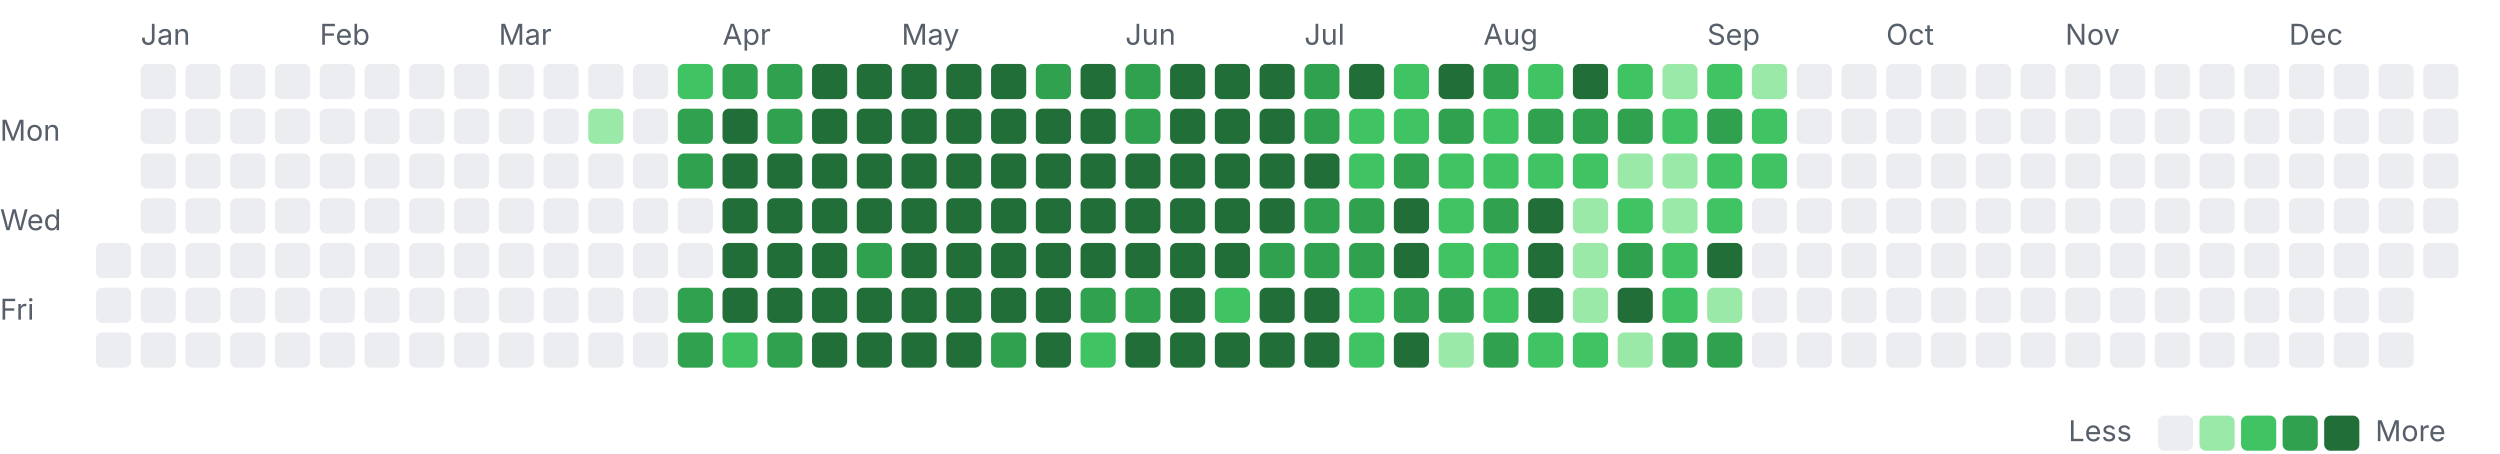
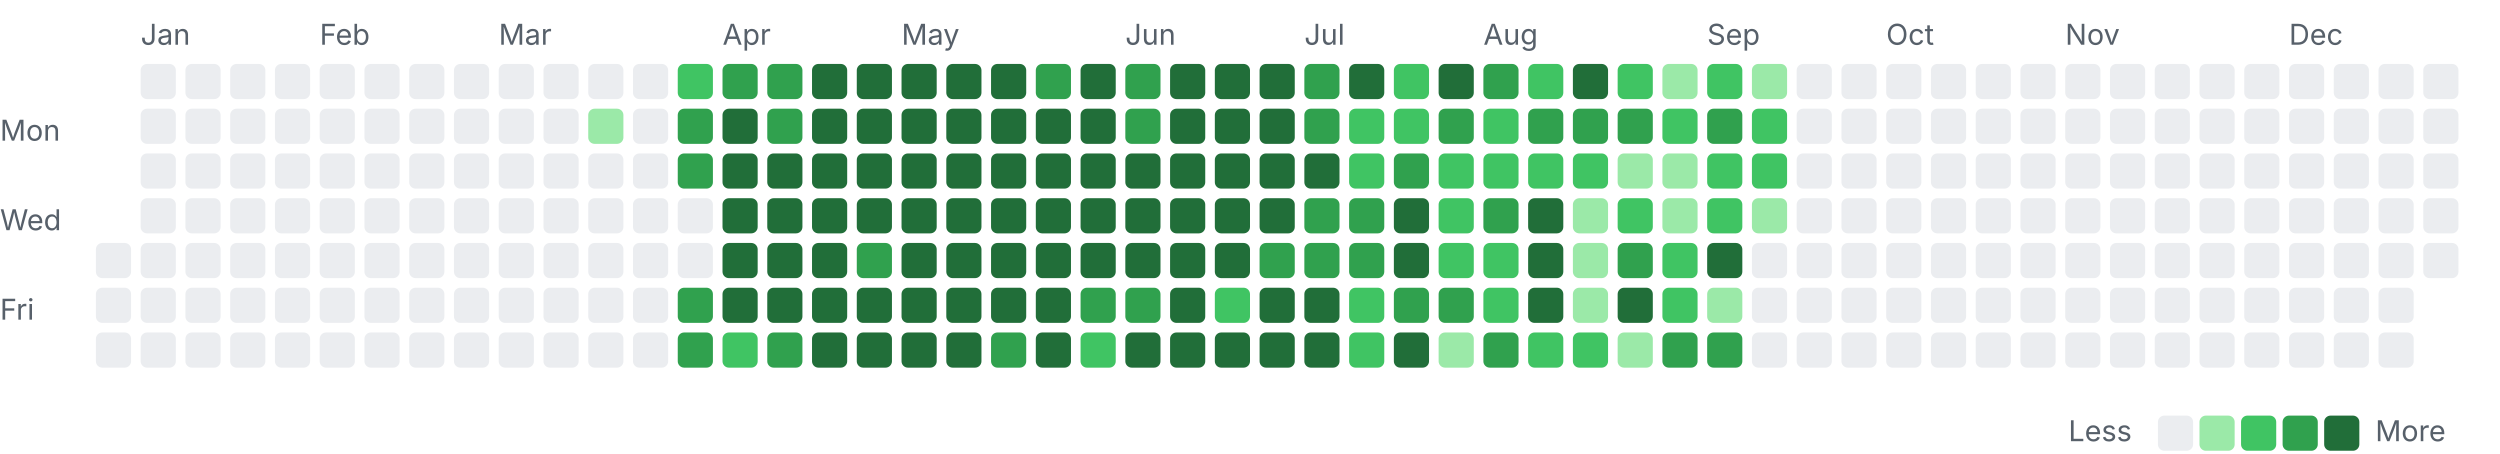
<svg xmlns="http://www.w3.org/2000/svg" width="782" height="142" viewBox="0 0 782 142">
  <style>.l0{fill:#ebedf0}.l1{fill:#9be9a8}.l2{fill:#40c463}.l3{fill:#30a14e}.l4{fill:#216e39} .lbl{fill:#57606a;font:9px -apple-system,Segoe UI,sans-serif}@media(prefers-color-scheme:dark){.l0{fill:#161b22}.l1{fill:#0e4429}.l2{fill:#006d32}.l3{fill:#26a641}.l4{fill:#39d353} .lbl{fill:#8b949e}}</style>
  <text class="lbl" x="44" y="14">Jan</text>
  <text class="lbl" x="100" y="14">Feb</text>
  <text class="lbl" x="156" y="14">Mar</text>
  <text class="lbl" x="226" y="14">Apr</text>
  <text class="lbl" x="282" y="14">May</text>
  <text class="lbl" x="352" y="14">Jun</text>
  <text class="lbl" x="408" y="14">Jul</text>
  <text class="lbl" x="464" y="14">Aug</text>
  <text class="lbl" x="534" y="14">Sep</text>
  <text class="lbl" x="590" y="14">Oct</text>
  <text class="lbl" x="646" y="14">Nov</text>
  <text class="lbl" x="716" y="14">Dec</text>
  <text class="lbl" x="0" y="44">Mon</text>
  <text class="lbl" x="0" y="72">Wed</text>
  <text class="lbl" x="0" y="100">Fri</text>
  <rect class="l0" x="30" y="76" width="11" height="11" rx="2" />
  <rect class="l0" x="30" y="90" width="11" height="11" rx="2" />
  <rect class="l0" x="30" y="104" width="11" height="11" rx="2" />
  <rect class="l0" x="44" y="20" width="11" height="11" rx="2" />
  <rect class="l0" x="44" y="34" width="11" height="11" rx="2" />
  <rect class="l0" x="44" y="48" width="11" height="11" rx="2" />
  <rect class="l0" x="44" y="62" width="11" height="11" rx="2" />
  <rect class="l0" x="44" y="76" width="11" height="11" rx="2" />
  <rect class="l0" x="44" y="90" width="11" height="11" rx="2" />
  <rect class="l0" x="44" y="104" width="11" height="11" rx="2" />
  <rect class="l0" x="58" y="20" width="11" height="11" rx="2" />
  <rect class="l0" x="58" y="34" width="11" height="11" rx="2" />
  <rect class="l0" x="58" y="48" width="11" height="11" rx="2" />
  <rect class="l0" x="58" y="62" width="11" height="11" rx="2" />
  <rect class="l0" x="58" y="76" width="11" height="11" rx="2" />
  <rect class="l0" x="58" y="90" width="11" height="11" rx="2" />
  <rect class="l0" x="58" y="104" width="11" height="11" rx="2" />
  <rect class="l0" x="72" y="20" width="11" height="11" rx="2" />
  <rect class="l0" x="72" y="34" width="11" height="11" rx="2" />
  <rect class="l0" x="72" y="48" width="11" height="11" rx="2" />
  <rect class="l0" x="72" y="62" width="11" height="11" rx="2" />
  <rect class="l0" x="72" y="76" width="11" height="11" rx="2" />
  <rect class="l0" x="72" y="90" width="11" height="11" rx="2" />
  <rect class="l0" x="72" y="104" width="11" height="11" rx="2" />
  <rect class="l0" x="86" y="20" width="11" height="11" rx="2" />
  <rect class="l0" x="86" y="34" width="11" height="11" rx="2" />
  <rect class="l0" x="86" y="48" width="11" height="11" rx="2" />
  <rect class="l0" x="86" y="62" width="11" height="11" rx="2" />
  <rect class="l0" x="86" y="76" width="11" height="11" rx="2" />
  <rect class="l0" x="86" y="90" width="11" height="11" rx="2" />
  <rect class="l0" x="86" y="104" width="11" height="11" rx="2" />
  <rect class="l0" x="100" y="20" width="11" height="11" rx="2" />
  <rect class="l0" x="100" y="34" width="11" height="11" rx="2" />
  <rect class="l0" x="100" y="48" width="11" height="11" rx="2" />
  <rect class="l0" x="100" y="62" width="11" height="11" rx="2" />
  <rect class="l0" x="100" y="76" width="11" height="11" rx="2" />
  <rect class="l0" x="100" y="90" width="11" height="11" rx="2" />
  <rect class="l0" x="100" y="104" width="11" height="11" rx="2" />
  <rect class="l0" x="114" y="20" width="11" height="11" rx="2" />
  <rect class="l0" x="114" y="34" width="11" height="11" rx="2" />
  <rect class="l0" x="114" y="48" width="11" height="11" rx="2" />
  <rect class="l0" x="114" y="62" width="11" height="11" rx="2" />
  <rect class="l0" x="114" y="76" width="11" height="11" rx="2" />
  <rect class="l0" x="114" y="90" width="11" height="11" rx="2" />
  <rect class="l0" x="114" y="104" width="11" height="11" rx="2" />
  <rect class="l0" x="128" y="20" width="11" height="11" rx="2" />
  <rect class="l0" x="128" y="34" width="11" height="11" rx="2" />
  <rect class="l0" x="128" y="48" width="11" height="11" rx="2" />
  <rect class="l0" x="128" y="62" width="11" height="11" rx="2" />
  <rect class="l0" x="128" y="76" width="11" height="11" rx="2" />
  <rect class="l0" x="128" y="90" width="11" height="11" rx="2" />
  <rect class="l0" x="128" y="104" width="11" height="11" rx="2" />
  <rect class="l0" x="142" y="20" width="11" height="11" rx="2" />
  <rect class="l0" x="142" y="34" width="11" height="11" rx="2" />
  <rect class="l0" x="142" y="48" width="11" height="11" rx="2" />
  <rect class="l0" x="142" y="62" width="11" height="11" rx="2" />
  <rect class="l0" x="142" y="76" width="11" height="11" rx="2" />
  <rect class="l0" x="142" y="90" width="11" height="11" rx="2" />
  <rect class="l0" x="142" y="104" width="11" height="11" rx="2" />
  <rect class="l0" x="156" y="20" width="11" height="11" rx="2" />
  <rect class="l0" x="156" y="34" width="11" height="11" rx="2" />
  <rect class="l0" x="156" y="48" width="11" height="11" rx="2" />
  <rect class="l0" x="156" y="62" width="11" height="11" rx="2" />
  <rect class="l0" x="156" y="76" width="11" height="11" rx="2" />
  <rect class="l0" x="156" y="90" width="11" height="11" rx="2" />
  <rect class="l0" x="156" y="104" width="11" height="11" rx="2" />
  <rect class="l0" x="170" y="20" width="11" height="11" rx="2" />
  <rect class="l0" x="170" y="34" width="11" height="11" rx="2" />
  <rect class="l0" x="170" y="48" width="11" height="11" rx="2" />
  <rect class="l0" x="170" y="62" width="11" height="11" rx="2" />
  <rect class="l0" x="170" y="76" width="11" height="11" rx="2" />
  <rect class="l0" x="170" y="90" width="11" height="11" rx="2" />
  <rect class="l0" x="170" y="104" width="11" height="11" rx="2" />
  <rect class="l0" x="184" y="20" width="11" height="11" rx="2" />
  <rect class="l1" x="184" y="34" width="11" height="11" rx="2" />
  <rect class="l0" x="184" y="48" width="11" height="11" rx="2" />
  <rect class="l0" x="184" y="62" width="11" height="11" rx="2" />
  <rect class="l0" x="184" y="76" width="11" height="11" rx="2" />
  <rect class="l0" x="184" y="90" width="11" height="11" rx="2" />
  <rect class="l0" x="184" y="104" width="11" height="11" rx="2" />
  <rect class="l0" x="198" y="20" width="11" height="11" rx="2" />
  <rect class="l0" x="198" y="34" width="11" height="11" rx="2" />
  <rect class="l0" x="198" y="48" width="11" height="11" rx="2" />
  <rect class="l0" x="198" y="62" width="11" height="11" rx="2" />
  <rect class="l0" x="198" y="76" width="11" height="11" rx="2" />
  <rect class="l0" x="198" y="90" width="11" height="11" rx="2" />
  <rect class="l0" x="198" y="104" width="11" height="11" rx="2" />
  <rect class="l2" x="212" y="20" width="11" height="11" rx="2" />
  <rect class="l3" x="212" y="34" width="11" height="11" rx="2" />
  <rect class="l3" x="212" y="48" width="11" height="11" rx="2" />
  <rect class="l0" x="212" y="62" width="11" height="11" rx="2" />
  <rect class="l0" x="212" y="76" width="11" height="11" rx="2" />
  <rect class="l3" x="212" y="90" width="11" height="11" rx="2" />
  <rect class="l3" x="212" y="104" width="11" height="11" rx="2" />
  <rect class="l3" x="226" y="20" width="11" height="11" rx="2" />
  <rect class="l4" x="226" y="34" width="11" height="11" rx="2" />
  <rect class="l4" x="226" y="48" width="11" height="11" rx="2" />
  <rect class="l4" x="226" y="62" width="11" height="11" rx="2" />
  <rect class="l4" x="226" y="76" width="11" height="11" rx="2" />
  <rect class="l4" x="226" y="90" width="11" height="11" rx="2" />
  <rect class="l2" x="226" y="104" width="11" height="11" rx="2" />
  <rect class="l3" x="240" y="20" width="11" height="11" rx="2" />
  <rect class="l3" x="240" y="34" width="11" height="11" rx="2" />
  <rect class="l4" x="240" y="48" width="11" height="11" rx="2" />
  <rect class="l4" x="240" y="62" width="11" height="11" rx="2" />
  <rect class="l4" x="240" y="76" width="11" height="11" rx="2" />
  <rect class="l4" x="240" y="90" width="11" height="11" rx="2" />
  <rect class="l3" x="240" y="104" width="11" height="11" rx="2" />
  <rect class="l4" x="254" y="20" width="11" height="11" rx="2" />
  <rect class="l4" x="254" y="34" width="11" height="11" rx="2" />
  <rect class="l4" x="254" y="48" width="11" height="11" rx="2" />
  <rect class="l4" x="254" y="62" width="11" height="11" rx="2" />
  <rect class="l4" x="254" y="76" width="11" height="11" rx="2" />
  <rect class="l4" x="254" y="90" width="11" height="11" rx="2" />
  <rect class="l4" x="254" y="104" width="11" height="11" rx="2" />
  <rect class="l4" x="268" y="20" width="11" height="11" rx="2" />
  <rect class="l4" x="268" y="34" width="11" height="11" rx="2" />
  <rect class="l4" x="268" y="48" width="11" height="11" rx="2" />
  <rect class="l4" x="268" y="62" width="11" height="11" rx="2" />
  <rect class="l3" x="268" y="76" width="11" height="11" rx="2" />
  <rect class="l4" x="268" y="90" width="11" height="11" rx="2" />
  <rect class="l4" x="268" y="104" width="11" height="11" rx="2" />
  <rect class="l4" x="282" y="20" width="11" height="11" rx="2" />
  <rect class="l4" x="282" y="34" width="11" height="11" rx="2" />
  <rect class="l4" x="282" y="48" width="11" height="11" rx="2" />
  <rect class="l4" x="282" y="62" width="11" height="11" rx="2" />
  <rect class="l4" x="282" y="76" width="11" height="11" rx="2" />
  <rect class="l4" x="282" y="90" width="11" height="11" rx="2" />
  <rect class="l4" x="282" y="104" width="11" height="11" rx="2" />
  <rect class="l4" x="296" y="20" width="11" height="11" rx="2" />
  <rect class="l4" x="296" y="34" width="11" height="11" rx="2" />
  <rect class="l4" x="296" y="48" width="11" height="11" rx="2" />
  <rect class="l4" x="296" y="62" width="11" height="11" rx="2" />
  <rect class="l4" x="296" y="76" width="11" height="11" rx="2" />
  <rect class="l4" x="296" y="90" width="11" height="11" rx="2" />
  <rect class="l4" x="296" y="104" width="11" height="11" rx="2" />
  <rect class="l4" x="310" y="20" width="11" height="11" rx="2" />
  <rect class="l4" x="310" y="34" width="11" height="11" rx="2" />
  <rect class="l4" x="310" y="48" width="11" height="11" rx="2" />
  <rect class="l4" x="310" y="62" width="11" height="11" rx="2" />
  <rect class="l4" x="310" y="76" width="11" height="11" rx="2" />
  <rect class="l4" x="310" y="90" width="11" height="11" rx="2" />
  <rect class="l3" x="310" y="104" width="11" height="11" rx="2" />
  <rect class="l3" x="324" y="20" width="11" height="11" rx="2" />
  <rect class="l4" x="324" y="34" width="11" height="11" rx="2" />
  <rect class="l4" x="324" y="48" width="11" height="11" rx="2" />
  <rect class="l4" x="324" y="62" width="11" height="11" rx="2" />
  <rect class="l4" x="324" y="76" width="11" height="11" rx="2" />
  <rect class="l4" x="324" y="90" width="11" height="11" rx="2" />
  <rect class="l4" x="324" y="104" width="11" height="11" rx="2" />
  <rect class="l4" x="338" y="20" width="11" height="11" rx="2" />
  <rect class="l4" x="338" y="34" width="11" height="11" rx="2" />
  <rect class="l4" x="338" y="48" width="11" height="11" rx="2" />
  <rect class="l4" x="338" y="62" width="11" height="11" rx="2" />
  <rect class="l4" x="338" y="76" width="11" height="11" rx="2" />
  <rect class="l3" x="338" y="90" width="11" height="11" rx="2" />
  <rect class="l2" x="338" y="104" width="11" height="11" rx="2" />
  <rect class="l3" x="352" y="20" width="11" height="11" rx="2" />
  <rect class="l3" x="352" y="34" width="11" height="11" rx="2" />
  <rect class="l4" x="352" y="48" width="11" height="11" rx="2" />
  <rect class="l4" x="352" y="62" width="11" height="11" rx="2" />
  <rect class="l4" x="352" y="76" width="11" height="11" rx="2" />
  <rect class="l3" x="352" y="90" width="11" height="11" rx="2" />
  <rect class="l4" x="352" y="104" width="11" height="11" rx="2" />
  <rect class="l4" x="366" y="20" width="11" height="11" rx="2" />
  <rect class="l4" x="366" y="34" width="11" height="11" rx="2" />
  <rect class="l4" x="366" y="48" width="11" height="11" rx="2" />
  <rect class="l4" x="366" y="62" width="11" height="11" rx="2" />
  <rect class="l4" x="366" y="76" width="11" height="11" rx="2" />
  <rect class="l4" x="366" y="90" width="11" height="11" rx="2" />
  <rect class="l4" x="366" y="104" width="11" height="11" rx="2" />
  <rect class="l4" x="380" y="20" width="11" height="11" rx="2" />
  <rect class="l4" x="380" y="34" width="11" height="11" rx="2" />
  <rect class="l4" x="380" y="48" width="11" height="11" rx="2" />
  <rect class="l4" x="380" y="62" width="11" height="11" rx="2" />
  <rect class="l4" x="380" y="76" width="11" height="11" rx="2" />
  <rect class="l2" x="380" y="90" width="11" height="11" rx="2" />
  <rect class="l4" x="380" y="104" width="11" height="11" rx="2" />
  <rect class="l4" x="394" y="20" width="11" height="11" rx="2" />
  <rect class="l4" x="394" y="34" width="11" height="11" rx="2" />
  <rect class="l4" x="394" y="48" width="11" height="11" rx="2" />
  <rect class="l4" x="394" y="62" width="11" height="11" rx="2" />
  <rect class="l3" x="394" y="76" width="11" height="11" rx="2" />
  <rect class="l4" x="394" y="90" width="11" height="11" rx="2" />
  <rect class="l4" x="394" y="104" width="11" height="11" rx="2" />
  <rect class="l3" x="408" y="20" width="11" height="11" rx="2" />
  <rect class="l3" x="408" y="34" width="11" height="11" rx="2" />
  <rect class="l4" x="408" y="48" width="11" height="11" rx="2" />
  <rect class="l3" x="408" y="62" width="11" height="11" rx="2" />
  <rect class="l3" x="408" y="76" width="11" height="11" rx="2" />
  <rect class="l4" x="408" y="90" width="11" height="11" rx="2" />
  <rect class="l4" x="408" y="104" width="11" height="11" rx="2" />
  <rect class="l4" x="422" y="20" width="11" height="11" rx="2" />
  <rect class="l2" x="422" y="34" width="11" height="11" rx="2" />
  <rect class="l2" x="422" y="48" width="11" height="11" rx="2" />
  <rect class="l3" x="422" y="62" width="11" height="11" rx="2" />
  <rect class="l3" x="422" y="76" width="11" height="11" rx="2" />
  <rect class="l2" x="422" y="90" width="11" height="11" rx="2" />
  <rect class="l2" x="422" y="104" width="11" height="11" rx="2" />
  <rect class="l2" x="436" y="20" width="11" height="11" rx="2" />
  <rect class="l2" x="436" y="34" width="11" height="11" rx="2" />
  <rect class="l3" x="436" y="48" width="11" height="11" rx="2" />
  <rect class="l4" x="436" y="62" width="11" height="11" rx="2" />
  <rect class="l4" x="436" y="76" width="11" height="11" rx="2" />
  <rect class="l3" x="436" y="90" width="11" height="11" rx="2" />
  <rect class="l4" x="436" y="104" width="11" height="11" rx="2" />
  <rect class="l4" x="450" y="20" width="11" height="11" rx="2" />
  <rect class="l3" x="450" y="34" width="11" height="11" rx="2" />
  <rect class="l2" x="450" y="48" width="11" height="11" rx="2" />
  <rect class="l2" x="450" y="62" width="11" height="11" rx="2" />
  <rect class="l2" x="450" y="76" width="11" height="11" rx="2" />
  <rect class="l3" x="450" y="90" width="11" height="11" rx="2" />
  <rect class="l1" x="450" y="104" width="11" height="11" rx="2" />
  <rect class="l3" x="464" y="20" width="11" height="11" rx="2" />
  <rect class="l2" x="464" y="34" width="11" height="11" rx="2" />
  <rect class="l2" x="464" y="48" width="11" height="11" rx="2" />
  <rect class="l3" x="464" y="62" width="11" height="11" rx="2" />
  <rect class="l2" x="464" y="76" width="11" height="11" rx="2" />
  <rect class="l2" x="464" y="90" width="11" height="11" rx="2" />
  <rect class="l3" x="464" y="104" width="11" height="11" rx="2" />
  <rect class="l2" x="478" y="20" width="11" height="11" rx="2" />
  <rect class="l3" x="478" y="34" width="11" height="11" rx="2" />
  <rect class="l2" x="478" y="48" width="11" height="11" rx="2" />
  <rect class="l4" x="478" y="62" width="11" height="11" rx="2" />
  <rect class="l4" x="478" y="76" width="11" height="11" rx="2" />
  <rect class="l4" x="478" y="90" width="11" height="11" rx="2" />
  <rect class="l2" x="478" y="104" width="11" height="11" rx="2" />
  <rect class="l4" x="492" y="20" width="11" height="11" rx="2" />
  <rect class="l3" x="492" y="34" width="11" height="11" rx="2" />
  <rect class="l2" x="492" y="48" width="11" height="11" rx="2" />
  <rect class="l1" x="492" y="62" width="11" height="11" rx="2" />
  <rect class="l1" x="492" y="76" width="11" height="11" rx="2" />
  <rect class="l1" x="492" y="90" width="11" height="11" rx="2" />
  <rect class="l2" x="492" y="104" width="11" height="11" rx="2" />
  <rect class="l2" x="506" y="20" width="11" height="11" rx="2" />
  <rect class="l3" x="506" y="34" width="11" height="11" rx="2" />
  <rect class="l1" x="506" y="48" width="11" height="11" rx="2" />
  <rect class="l2" x="506" y="62" width="11" height="11" rx="2" />
  <rect class="l3" x="506" y="76" width="11" height="11" rx="2" />
  <rect class="l4" x="506" y="90" width="11" height="11" rx="2" />
  <rect class="l1" x="506" y="104" width="11" height="11" rx="2" />
  <rect class="l1" x="520" y="20" width="11" height="11" rx="2" />
  <rect class="l2" x="520" y="34" width="11" height="11" rx="2" />
  <rect class="l1" x="520" y="48" width="11" height="11" rx="2" />
  <rect class="l1" x="520" y="62" width="11" height="11" rx="2" />
  <rect class="l2" x="520" y="76" width="11" height="11" rx="2" />
  <rect class="l2" x="520" y="90" width="11" height="11" rx="2" />
  <rect class="l3" x="520" y="104" width="11" height="11" rx="2" />
  <rect class="l2" x="534" y="20" width="11" height="11" rx="2" />
  <rect class="l3" x="534" y="34" width="11" height="11" rx="2" />
  <rect class="l2" x="534" y="48" width="11" height="11" rx="2" />
  <rect class="l2" x="534" y="62" width="11" height="11" rx="2" />
  <rect class="l4" x="534" y="76" width="11" height="11" rx="2" />
  <rect class="l1" x="534" y="90" width="11" height="11" rx="2" />
  <rect class="l3" x="534" y="104" width="11" height="11" rx="2" />
  <rect class="l1" x="548" y="20" width="11" height="11" rx="2" />
  <rect class="l2" x="548" y="34" width="11" height="11" rx="2" />
  <rect class="l2" x="548" y="48" width="11" height="11" rx="2" />
-   <rect class="l0" x="548" y="62" width="11" height="11" rx="2" />
+   <rect class="l1" x="548" y="62" width="11" height="11" rx="2" />
  <rect class="l0" x="548" y="76" width="11" height="11" rx="2" />
  <rect class="l0" x="548" y="90" width="11" height="11" rx="2" />
  <rect class="l0" x="548" y="104" width="11" height="11" rx="2" />
  <rect class="l0" x="562" y="20" width="11" height="11" rx="2" />
  <rect class="l0" x="562" y="34" width="11" height="11" rx="2" />
  <rect class="l0" x="562" y="48" width="11" height="11" rx="2" />
  <rect class="l0" x="562" y="62" width="11" height="11" rx="2" />
  <rect class="l0" x="562" y="76" width="11" height="11" rx="2" />
  <rect class="l0" x="562" y="90" width="11" height="11" rx="2" />
  <rect class="l0" x="562" y="104" width="11" height="11" rx="2" />
  <rect class="l0" x="576" y="20" width="11" height="11" rx="2" />
  <rect class="l0" x="576" y="34" width="11" height="11" rx="2" />
  <rect class="l0" x="576" y="48" width="11" height="11" rx="2" />
  <rect class="l0" x="576" y="62" width="11" height="11" rx="2" />
  <rect class="l0" x="576" y="76" width="11" height="11" rx="2" />
  <rect class="l0" x="576" y="90" width="11" height="11" rx="2" />
  <rect class="l0" x="576" y="104" width="11" height="11" rx="2" />
  <rect class="l0" x="590" y="20" width="11" height="11" rx="2" />
  <rect class="l0" x="590" y="34" width="11" height="11" rx="2" />
  <rect class="l0" x="590" y="48" width="11" height="11" rx="2" />
  <rect class="l0" x="590" y="62" width="11" height="11" rx="2" />
  <rect class="l0" x="590" y="76" width="11" height="11" rx="2" />
  <rect class="l0" x="590" y="90" width="11" height="11" rx="2" />
  <rect class="l0" x="590" y="104" width="11" height="11" rx="2" />
  <rect class="l0" x="604" y="20" width="11" height="11" rx="2" />
  <rect class="l0" x="604" y="34" width="11" height="11" rx="2" />
  <rect class="l0" x="604" y="48" width="11" height="11" rx="2" />
  <rect class="l0" x="604" y="62" width="11" height="11" rx="2" />
  <rect class="l0" x="604" y="76" width="11" height="11" rx="2" />
  <rect class="l0" x="604" y="90" width="11" height="11" rx="2" />
  <rect class="l0" x="604" y="104" width="11" height="11" rx="2" />
  <rect class="l0" x="618" y="20" width="11" height="11" rx="2" />
  <rect class="l0" x="618" y="34" width="11" height="11" rx="2" />
  <rect class="l0" x="618" y="48" width="11" height="11" rx="2" />
  <rect class="l0" x="618" y="62" width="11" height="11" rx="2" />
  <rect class="l0" x="618" y="76" width="11" height="11" rx="2" />
  <rect class="l0" x="618" y="90" width="11" height="11" rx="2" />
  <rect class="l0" x="618" y="104" width="11" height="11" rx="2" />
  <rect class="l0" x="632" y="20" width="11" height="11" rx="2" />
  <rect class="l0" x="632" y="34" width="11" height="11" rx="2" />
  <rect class="l0" x="632" y="48" width="11" height="11" rx="2" />
  <rect class="l0" x="632" y="62" width="11" height="11" rx="2" />
  <rect class="l0" x="632" y="76" width="11" height="11" rx="2" />
  <rect class="l0" x="632" y="90" width="11" height="11" rx="2" />
  <rect class="l0" x="632" y="104" width="11" height="11" rx="2" />
  <rect class="l0" x="646" y="20" width="11" height="11" rx="2" />
  <rect class="l0" x="646" y="34" width="11" height="11" rx="2" />
  <rect class="l0" x="646" y="48" width="11" height="11" rx="2" />
  <rect class="l0" x="646" y="62" width="11" height="11" rx="2" />
  <rect class="l0" x="646" y="76" width="11" height="11" rx="2" />
  <rect class="l0" x="646" y="90" width="11" height="11" rx="2" />
  <rect class="l0" x="646" y="104" width="11" height="11" rx="2" />
  <rect class="l0" x="660" y="20" width="11" height="11" rx="2" />
  <rect class="l0" x="660" y="34" width="11" height="11" rx="2" />
  <rect class="l0" x="660" y="48" width="11" height="11" rx="2" />
  <rect class="l0" x="660" y="62" width="11" height="11" rx="2" />
  <rect class="l0" x="660" y="76" width="11" height="11" rx="2" />
  <rect class="l0" x="660" y="90" width="11" height="11" rx="2" />
  <rect class="l0" x="660" y="104" width="11" height="11" rx="2" />
  <rect class="l0" x="674" y="20" width="11" height="11" rx="2" />
  <rect class="l0" x="674" y="34" width="11" height="11" rx="2" />
  <rect class="l0" x="674" y="48" width="11" height="11" rx="2" />
  <rect class="l0" x="674" y="62" width="11" height="11" rx="2" />
  <rect class="l0" x="674" y="76" width="11" height="11" rx="2" />
  <rect class="l0" x="674" y="90" width="11" height="11" rx="2" />
  <rect class="l0" x="674" y="104" width="11" height="11" rx="2" />
  <rect class="l0" x="688" y="20" width="11" height="11" rx="2" />
  <rect class="l0" x="688" y="34" width="11" height="11" rx="2" />
  <rect class="l0" x="688" y="48" width="11" height="11" rx="2" />
  <rect class="l0" x="688" y="62" width="11" height="11" rx="2" />
  <rect class="l0" x="688" y="76" width="11" height="11" rx="2" />
  <rect class="l0" x="688" y="90" width="11" height="11" rx="2" />
  <rect class="l0" x="688" y="104" width="11" height="11" rx="2" />
  <rect class="l0" x="702" y="20" width="11" height="11" rx="2" />
  <rect class="l0" x="702" y="34" width="11" height="11" rx="2" />
  <rect class="l0" x="702" y="48" width="11" height="11" rx="2" />
  <rect class="l0" x="702" y="62" width="11" height="11" rx="2" />
  <rect class="l0" x="702" y="76" width="11" height="11" rx="2" />
  <rect class="l0" x="702" y="90" width="11" height="11" rx="2" />
  <rect class="l0" x="702" y="104" width="11" height="11" rx="2" />
  <rect class="l0" x="716" y="20" width="11" height="11" rx="2" />
  <rect class="l0" x="716" y="34" width="11" height="11" rx="2" />
  <rect class="l0" x="716" y="48" width="11" height="11" rx="2" />
  <rect class="l0" x="716" y="62" width="11" height="11" rx="2" />
  <rect class="l0" x="716" y="76" width="11" height="11" rx="2" />
  <rect class="l0" x="716" y="90" width="11" height="11" rx="2" />
  <rect class="l0" x="716" y="104" width="11" height="11" rx="2" />
  <rect class="l0" x="730" y="20" width="11" height="11" rx="2" />
  <rect class="l0" x="730" y="34" width="11" height="11" rx="2" />
  <rect class="l0" x="730" y="48" width="11" height="11" rx="2" />
  <rect class="l0" x="730" y="62" width="11" height="11" rx="2" />
  <rect class="l0" x="730" y="76" width="11" height="11" rx="2" />
  <rect class="l0" x="730" y="90" width="11" height="11" rx="2" />
  <rect class="l0" x="730" y="104" width="11" height="11" rx="2" />
  <rect class="l0" x="744" y="20" width="11" height="11" rx="2" />
  <rect class="l0" x="744" y="34" width="11" height="11" rx="2" />
  <rect class="l0" x="744" y="48" width="11" height="11" rx="2" />
  <rect class="l0" x="744" y="62" width="11" height="11" rx="2" />
  <rect class="l0" x="744" y="76" width="11" height="11" rx="2" />
  <rect class="l0" x="744" y="90" width="11" height="11" rx="2" />
  <rect class="l0" x="744" y="104" width="11" height="11" rx="2" />
  <rect class="l0" x="758" y="20" width="11" height="11" rx="2" />
  <rect class="l0" x="758" y="34" width="11" height="11" rx="2" />
  <rect class="l0" x="758" y="48" width="11" height="11" rx="2" />
  <rect class="l0" x="758" y="62" width="11" height="11" rx="2" />
  <rect class="l0" x="758" y="76" width="11" height="11" rx="2" />
  <text class="lbl" x="647" y="138">Less</text>
  <rect class="l0" x="675" y="130" width="11" height="11" rx="2" />
  <rect class="l1" x="688" y="130" width="11" height="11" rx="2" />
  <rect class="l2" x="701" y="130" width="11" height="11" rx="2" />
  <rect class="l3" x="714" y="130" width="11" height="11" rx="2" />
  <rect class="l4" x="727" y="130" width="11" height="11" rx="2" />
  <text class="lbl" x="743" y="138">More</text>
</svg>
